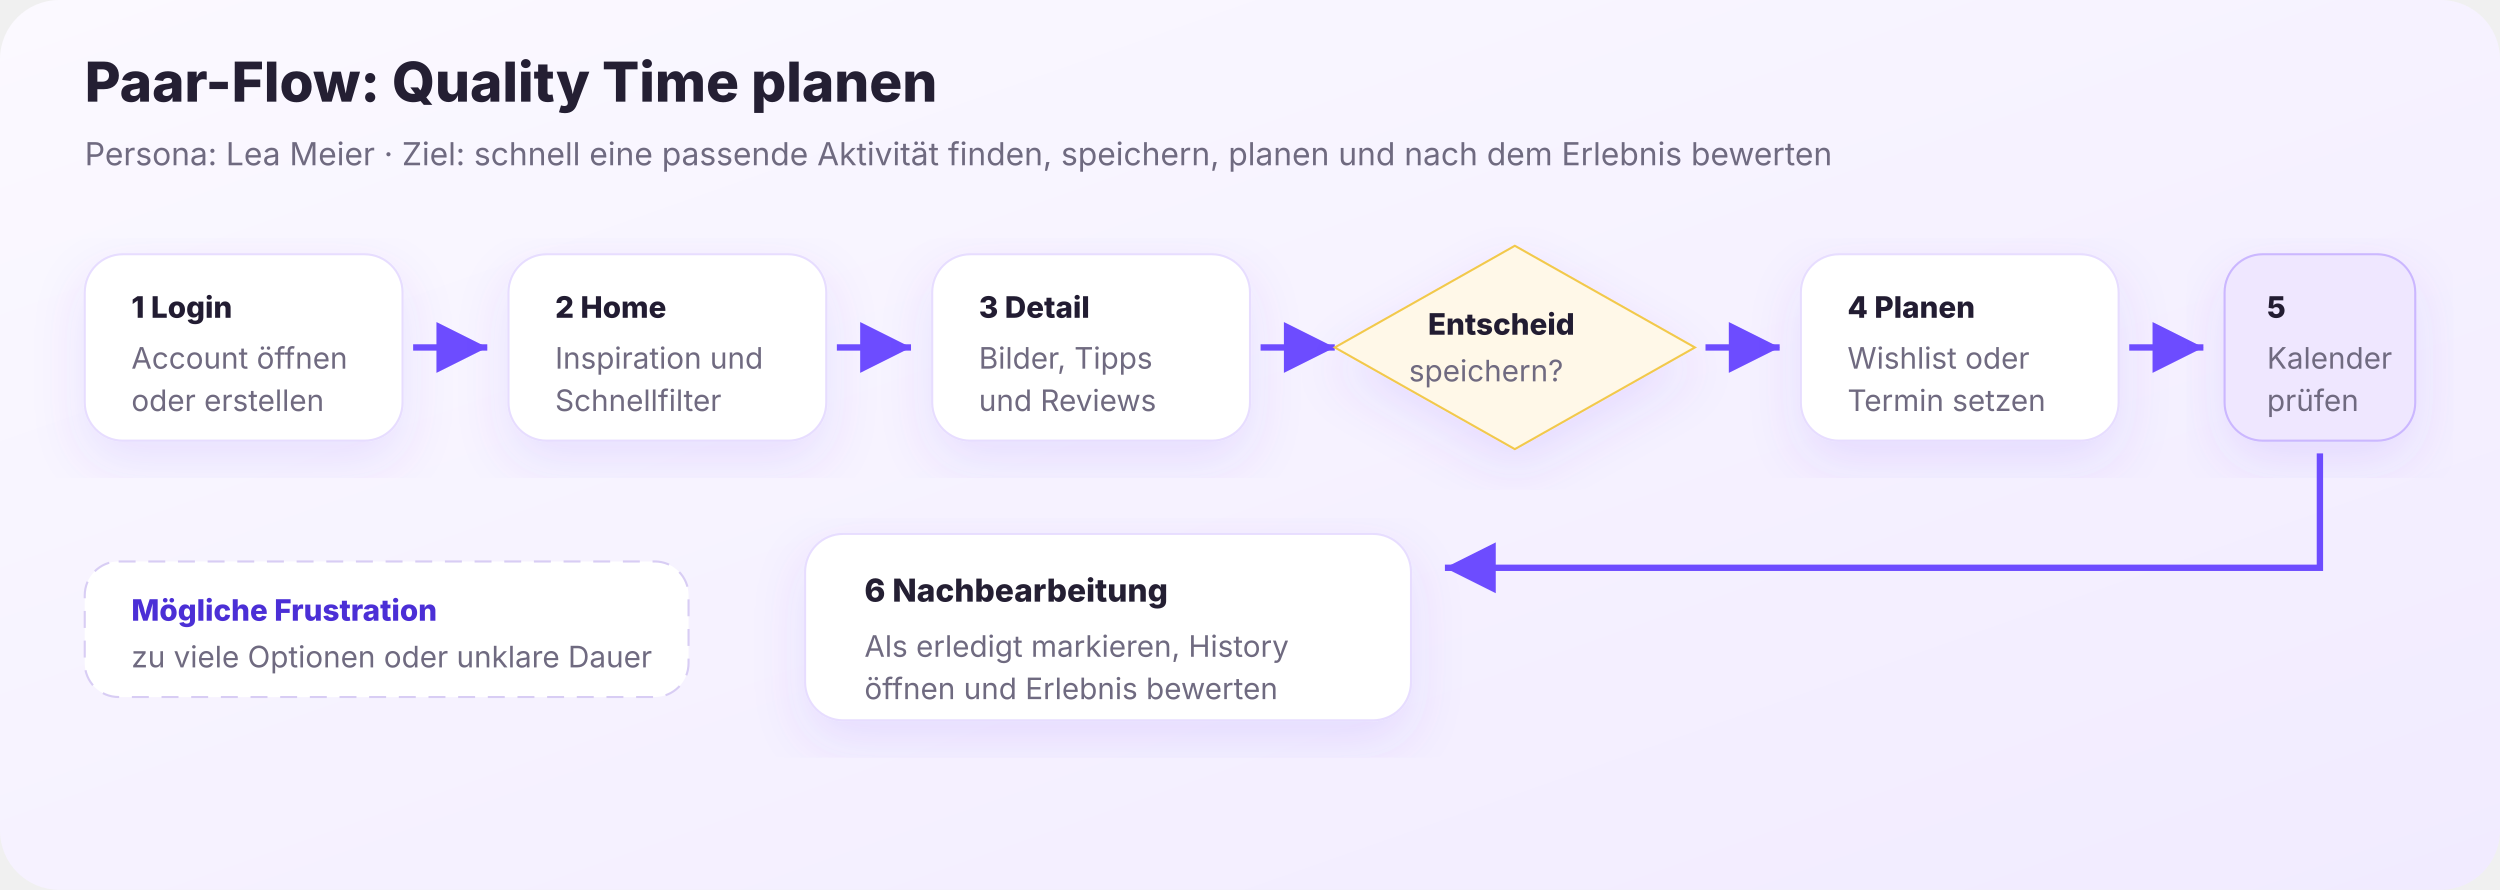
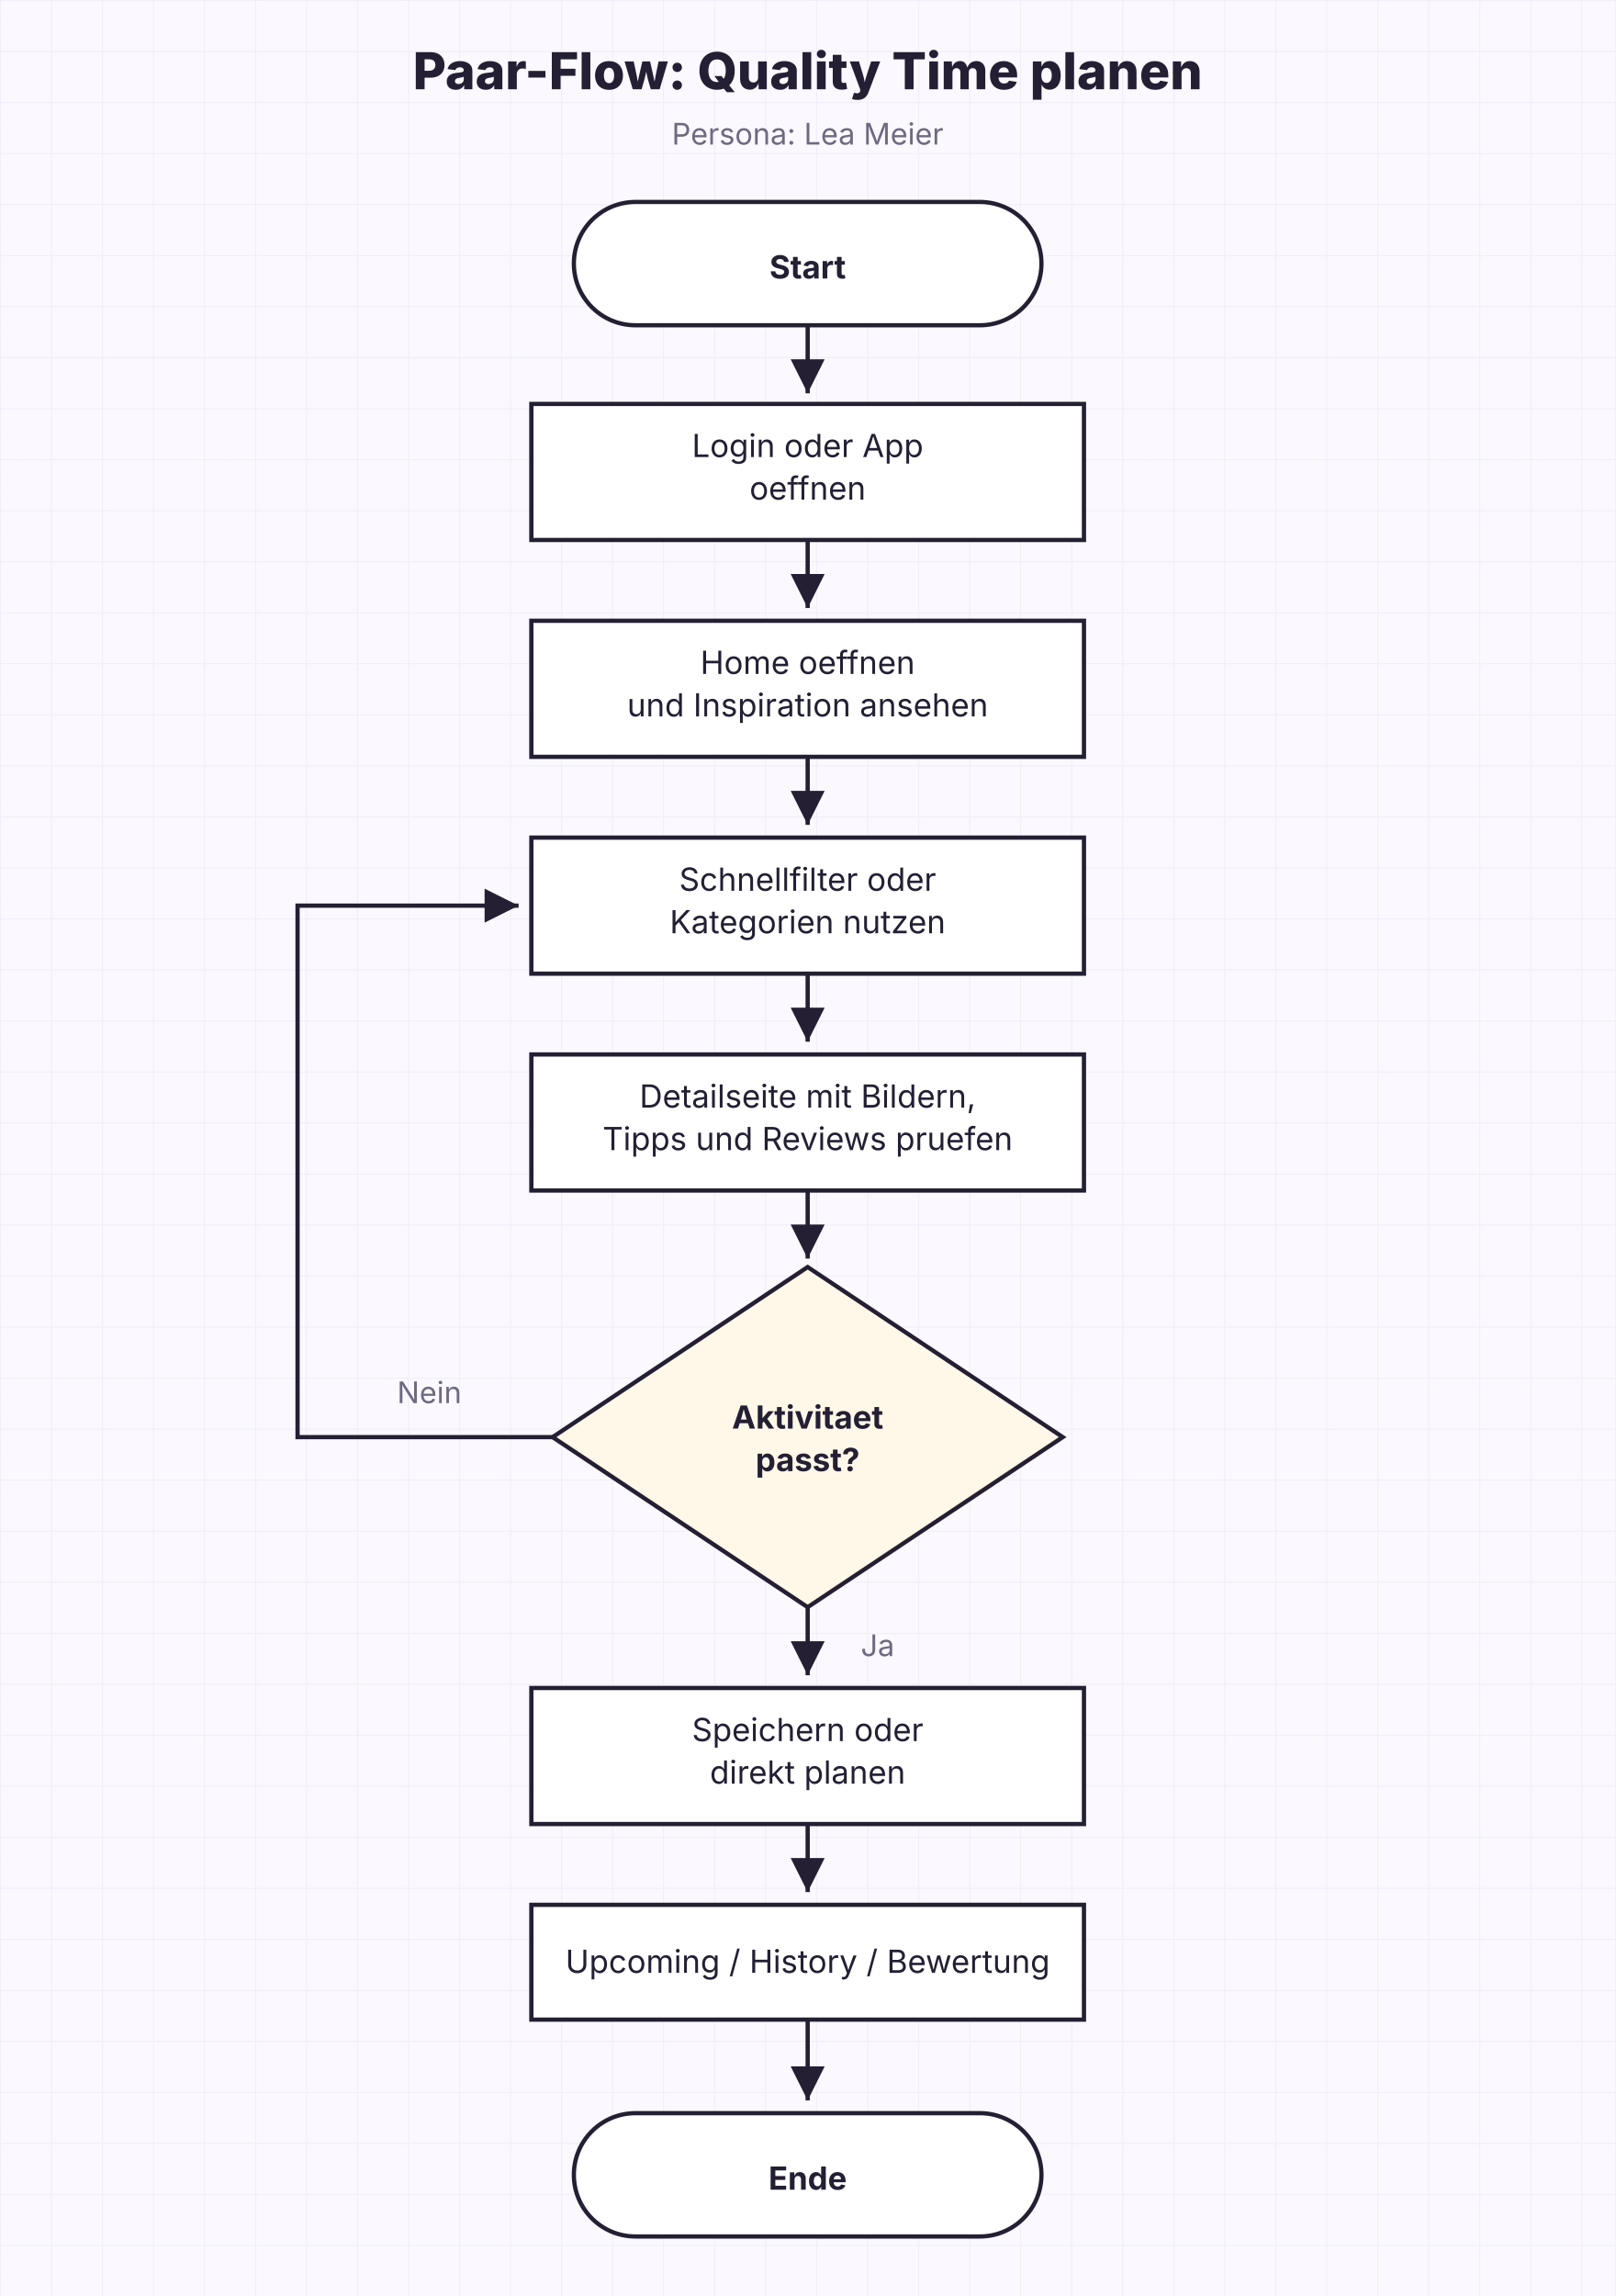
- <svg xmlns="http://www.w3.org/2000/svg" host="app.diagrams.net" version="1.1" width="1180" height="420" viewBox="0 0 1180 420" content="&lt;mxfile host=&quot;app.diagrams.net&quot; modified=&quot;2026-05-13T00:00:00.000Z&quot; agent=&quot;Codex&quot; version=&quot;24.7.17&quot;&gt;&lt;diagram id=&quot;journey-paar-flow&quot; name=&quot;Paar-Flow&quot;&gt;&lt;mxGraphModel&gt;&lt;root&gt;&lt;mxCell id=&quot;0&quot;/&gt;&lt;mxCell id=&quot;1&quot; parent=&quot;0&quot;/&gt;&lt;mxCell id=&quot;summary&quot; value=&quot;Paar-Flow: Login - Home - Schnellfilter/Kategorien - Detailseite - Wishlist/Planen - Upcoming - History - Bewertung&quot; style=&quot;text;html=1;strokeColor=none;fillColor=none;fontSize=18;fontStyle=1;fontColor=#241f33;&quot; vertex=&quot;1&quot; parent=&quot;1&quot;&gt;&lt;mxGeometry x=&quot;40&quot; y=&quot;40&quot; width=&quot;980&quot; height=&quot;40&quot; as=&quot;geometry&quot;/&gt;&lt;/mxCell&gt;&lt;/root&gt;&lt;/mxGraphModel&gt;&lt;/diagram&gt;&lt;/mxfile&gt;">
+ <svg xmlns="http://www.w3.org/2000/svg" host="app.diagrams.net" version="1.1" width="760" height="1080" viewBox="0 0 760 1080" content="&lt;mxfile host=&quot;app.diagrams.net&quot; modified=&quot;2026-05-13T00:00:00.000Z&quot; agent=&quot;Codex&quot; version=&quot;24.7.17&quot;&gt;&lt;diagram id=&quot;journey-paar-flow&quot; name=&quot;Paar-Flow&quot;&gt;&lt;mxGraphModel&gt;&lt;root&gt;&lt;mxCell id=&quot;0&quot;/&gt;&lt;mxCell id=&quot;1&quot; parent=&quot;0&quot;/&gt;&lt;mxCell id=&quot;note&quot; value=&quot;Klassischer Workflow: Start, Aktivitaeten als Rechtecke, Entscheidung als Raute, Ja/Nein-Pfade, Ende.&quot; style=&quot;text;html=1;&quot; vertex=&quot;1&quot; parent=&quot;1&quot;&gt;&lt;mxGeometry x=&quot;40&quot; y=&quot;40&quot; width=&quot;520&quot; height=&quot;40&quot; as=&quot;geometry&quot;/&gt;&lt;/mxCell&gt;&lt;/root&gt;&lt;/mxGraphModel&gt;&lt;/diagram&gt;&lt;/mxfile&gt;">
  <defs>
-     <linearGradient id="vm-bg-paar" x1="0" x2="1" y1="0" y2="1">
-       <stop offset="0%" stop-color="#fbf9ff" />
-       <stop offset="100%" stop-color="#f1ebff" />
-     </linearGradient>
-     <filter id="shadow-paar" x="-20%" y="-20%" width="140%" height="140%">
-       <feDropShadow dx="0" dy="10" stdDeviation="12" flood-color="#6d4cff" flood-opacity="0.12" />
-     </filter>
+     <pattern id="grid-paar" width="24" height="24" patternUnits="userSpaceOnUse">
+       <path d="M24 0H0V24" fill="none" stroke="#eeeaf8" stroke-width="1" />
+     </pattern>
    <marker id="arrow-paar" markerWidth="12" markerHeight="12" refX="10" refY="6" orient="auto">
-       <path d="M2,2 L10,6 L2,10 Z" fill="#6d4cff" />
+       <path d="M2,2 L10,6 L2,10 Z" fill="#241f33" />
    </marker>
  </defs>
-   <rect x="0" y="0" width="1180" height="420" rx="28" fill="url(#vm-bg-paar)" />
-   <text x="40" y="48" fill="#241f33" font-family="Inter, Arial, sans-serif" font-size="26" font-weight="800">Paar-Flow: Quality Time planen</text>
-   <text x="40" y="78" fill="#6f6a80" font-family="Inter, Arial, sans-serif" font-size="15">Persona: Lea Meier · Ziel: schnell eine passende Aktivität finden, speichern, planen und nach dem Erlebnis bewerten</text>
-   <g font-family="Inter, Arial, sans-serif" font-size="14" fill="#241f33">
-     <g filter="url(#shadow-paar)">
-       <rect x="40" y="120" width="150" height="88" rx="18" fill="#ffffff" stroke="#e7ddff" />
-       <text x="62" y="150" font-weight="800">1 Login</text>
-       <text x="62" y="174" fill="#6f6a80">Account öffnen</text>
-       <text x="62" y="194" fill="#6f6a80">oder erstellen</text>
-     </g>
-     <path d="M195 164 H230" stroke="#6d4cff" stroke-width="3" fill="none" marker-end="url(#arrow-paar)" />
-     <g filter="url(#shadow-paar)">
-       <rect x="240" y="120" width="150" height="88" rx="18" fill="#ffffff" stroke="#e7ddff" />
-       <text x="262" y="150" font-weight="800">2 Home</text>
-       <text x="262" y="174" fill="#6f6a80">Inspiration und</text>
-       <text x="262" y="194" fill="#6f6a80">Schnellfilter</text>
-     </g>
-     <path d="M395 164 H430" stroke="#6d4cff" stroke-width="3" fill="none" marker-end="url(#arrow-paar)" />
-     <g filter="url(#shadow-paar)">
-       <rect x="440" y="120" width="150" height="88" rx="18" fill="#ffffff" stroke="#e7ddff" />
-       <text x="462" y="150" font-weight="800">3 Detail</text>
-       <text x="462" y="174" fill="#6f6a80">Bilder, Tipps</text>
-       <text x="462" y="194" fill="#6f6a80">und Reviews</text>
-     </g>
-     <path d="M595 164 H630" stroke="#6d4cff" stroke-width="3" fill="none" marker-end="url(#arrow-paar)" />
-     <g filter="url(#shadow-paar)">
-       <path d="M715 116 L800 164 L715 212 L630 164 Z" fill="#fff8e8" stroke="#f2c94c" />
-       <text x="674" y="158" font-weight="800">Entscheid</text>
-       <text x="665" y="180" fill="#6f6a80">speichern?</text>
-     </g>
-     <path d="M805 164 H840" stroke="#6d4cff" stroke-width="3" fill="none" marker-end="url(#arrow-paar)" />
-     <g filter="url(#shadow-paar)">
-       <rect x="850" y="120" width="150" height="88" rx="18" fill="#ffffff" stroke="#e7ddff" />
-       <text x="872" y="150" font-weight="800">4 Planen</text>
-       <text x="872" y="174" fill="#6f6a80">Wishlist oder</text>
-       <text x="872" y="194" fill="#6f6a80">Termin setzen</text>
-     </g>
-     <path d="M1005 164 H1040" stroke="#6d4cff" stroke-width="3" fill="none" marker-end="url(#arrow-paar)" />
-     <g filter="url(#shadow-paar)">
-       <rect x="1050" y="120" width="90" height="88" rx="18" fill="#efe7ff" stroke="#cbb7ff" />
-       <text x="1070" y="150" font-weight="800">5</text>
-       <text x="1070" y="174" fill="#6f6a80">Kalender</text>
-       <text x="1070" y="194" fill="#6f6a80">prüfen</text>
-     </g>
+   <rect width="760" height="1080" fill="#fbf9ff" />
+   <rect width="760" height="1080" fill="url(#grid-paar)" opacity="0.75" />
+   <text x="380" y="42" text-anchor="middle" font-family="Inter, Arial, sans-serif" font-size="24" font-weight="800" fill="#241f33">Paar-Flow: Quality Time planen</text>
+   <text x="380" y="68" text-anchor="middle" font-family="Inter, Arial, sans-serif" font-size="14" fill="#6f6a80">Persona: Lea Meier</text>
+   <g font-family="Inter, Arial, sans-serif" font-size="15" fill="#241f33" stroke="#241f33" stroke-width="2">
+     <rect x="270" y="95" width="220" height="58" rx="29" fill="#ffffff" />
+     <text x="380" y="131" text-anchor="middle" stroke="none" font-weight="700">Start</text>
+     <path d="M380 153V185" fill="none" marker-end="url(#arrow-paar)" />
+     <rect x="250" y="190" width="260" height="64" fill="#ffffff" />
+     <text x="380" y="215" text-anchor="middle" stroke="none">Login oder App</text>
+     <text x="380" y="235" text-anchor="middle" stroke="none">oeffnen</text>
+     <path d="M380 254V286" fill="none" marker-end="url(#arrow-paar)" />
+     <rect x="250" y="292" width="260" height="64" fill="#ffffff" />
+     <text x="380" y="317" text-anchor="middle" stroke="none">Home oeffnen</text>
+     <text x="380" y="337" text-anchor="middle" stroke="none">und Inspiration ansehen</text>
+     <path d="M380 356V388" fill="none" marker-end="url(#arrow-paar)" />
+     <rect x="250" y="394" width="260" height="64" fill="#ffffff" />
+     <text x="380" y="419" text-anchor="middle" stroke="none">Schnellfilter oder</text>
+     <text x="380" y="439" text-anchor="middle" stroke="none">Kategorien nutzen</text>
+     <path d="M380 458V490" fill="none" marker-end="url(#arrow-paar)" />
+     <rect x="250" y="496" width="260" height="64" fill="#ffffff" />
+     <text x="380" y="521" text-anchor="middle" stroke="none">Detailseite mit Bildern,</text>
+     <text x="380" y="541" text-anchor="middle" stroke="none">Tipps und Reviews pruefen</text>
+     <path d="M380 560V592" fill="none" marker-end="url(#arrow-paar)" />
+     <polygon points="380,596 500,676 380,756 260,676" fill="#fff8e8" />
+     <text x="380" y="672" text-anchor="middle" stroke="none" font-weight="700">Aktivitaet</text>
+     <text x="380" y="692" text-anchor="middle" stroke="none" font-weight="700">passt?</text>
+     <path d="M260 676H140V426H244" fill="none" marker-end="url(#arrow-paar)" />
+     <text x="202" y="660" text-anchor="middle" stroke="none" font-size="14" fill="#6f6a80">Nein</text>
+     <path d="M380 756V788" fill="none" marker-end="url(#arrow-paar)" />
+     <text x="405" y="779" stroke="none" font-size="14" fill="#6f6a80">Ja</text>
+     <rect x="250" y="794" width="260" height="64" fill="#ffffff" />
+     <text x="380" y="819" text-anchor="middle" stroke="none">Speichern oder</text>
+     <text x="380" y="839" text-anchor="middle" stroke="none">direkt planen</text>
+     <path d="M380 858V890" fill="none" marker-end="url(#arrow-paar)" />
+     <rect x="250" y="896" width="260" height="54" fill="#ffffff" />
+     <text x="380" y="928" text-anchor="middle" stroke="none">Upcoming / History / Bewertung</text>
+     <path d="M380 950V988" fill="none" marker-end="url(#arrow-paar)" />
  </g>
-   <path d="M1095 214 V268 H682" stroke="#6d4cff" stroke-width="3" fill="none" marker-end="url(#arrow-paar)" />
-   <g font-family="Inter, Arial, sans-serif">
-     <rect x="380" y="252" width="286" height="88" rx="18" fill="#ffffff" stroke="#e7ddff" filter="url(#shadow-paar)" />
-     <text x="408" y="284" fill="#241f33" font-size="15" font-weight="800">6 Nachbearbeitung</text>
-     <text x="408" y="310" fill="#6f6a80" font-size="14">Als erledigt markieren, History</text>
-     <text x="408" y="330" fill="#6f6a80" font-size="14">öffnen und Erlebnis bewerten</text>
-     <rect x="40" y="265" width="285" height="64" rx="16" fill="#ffffff" stroke="#d8cdf4" stroke-dasharray="8 6" />
-     <text x="62" y="293" fill="#4b2fd6" font-size="14" font-weight="800">Mögliche Frustration</text>
-     <text x="62" y="315" fill="#6f6a80" font-size="14">zu viele Optionen oder unklare Dauer</text>
+   <g font-family="Inter, Arial, sans-serif" font-size="15" fill="#241f33" stroke="#241f33" stroke-width="2">
+     <rect x="270" y="994" width="220" height="58" rx="29" fill="#ffffff" />
+     <text x="380" y="1030" text-anchor="middle" stroke="none" font-weight="700">Ende</text>
  </g>
</svg>
